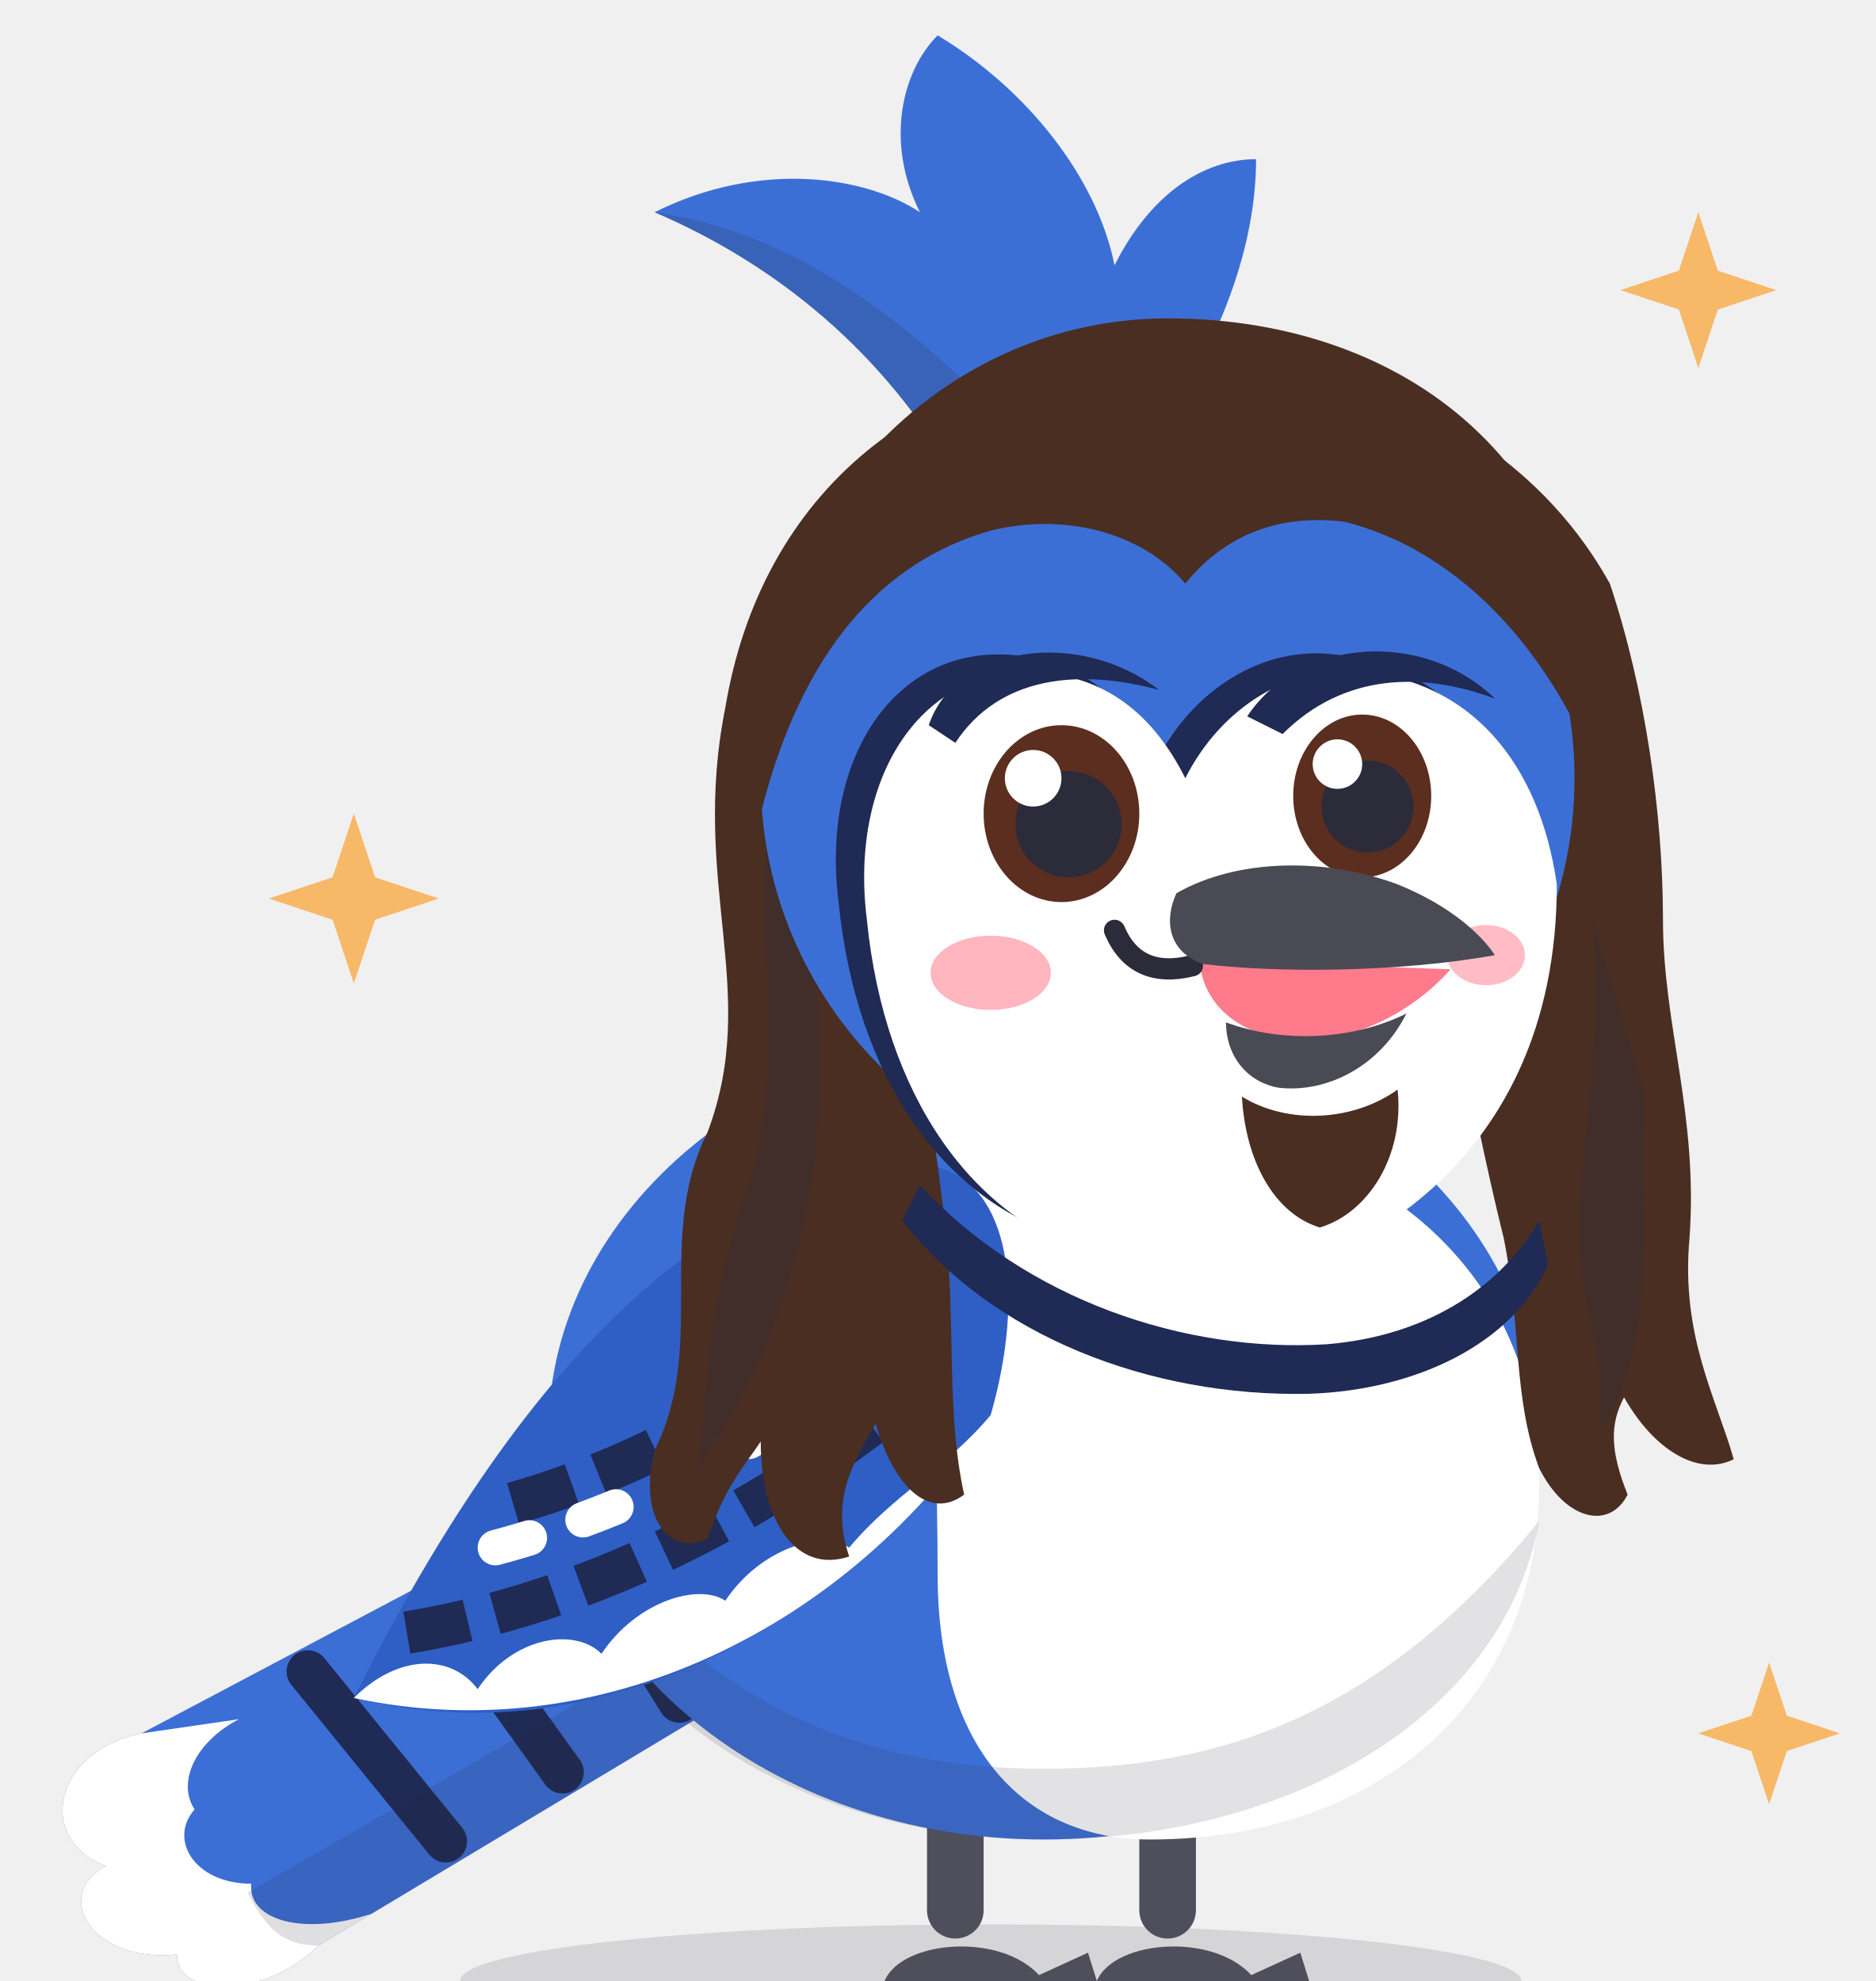
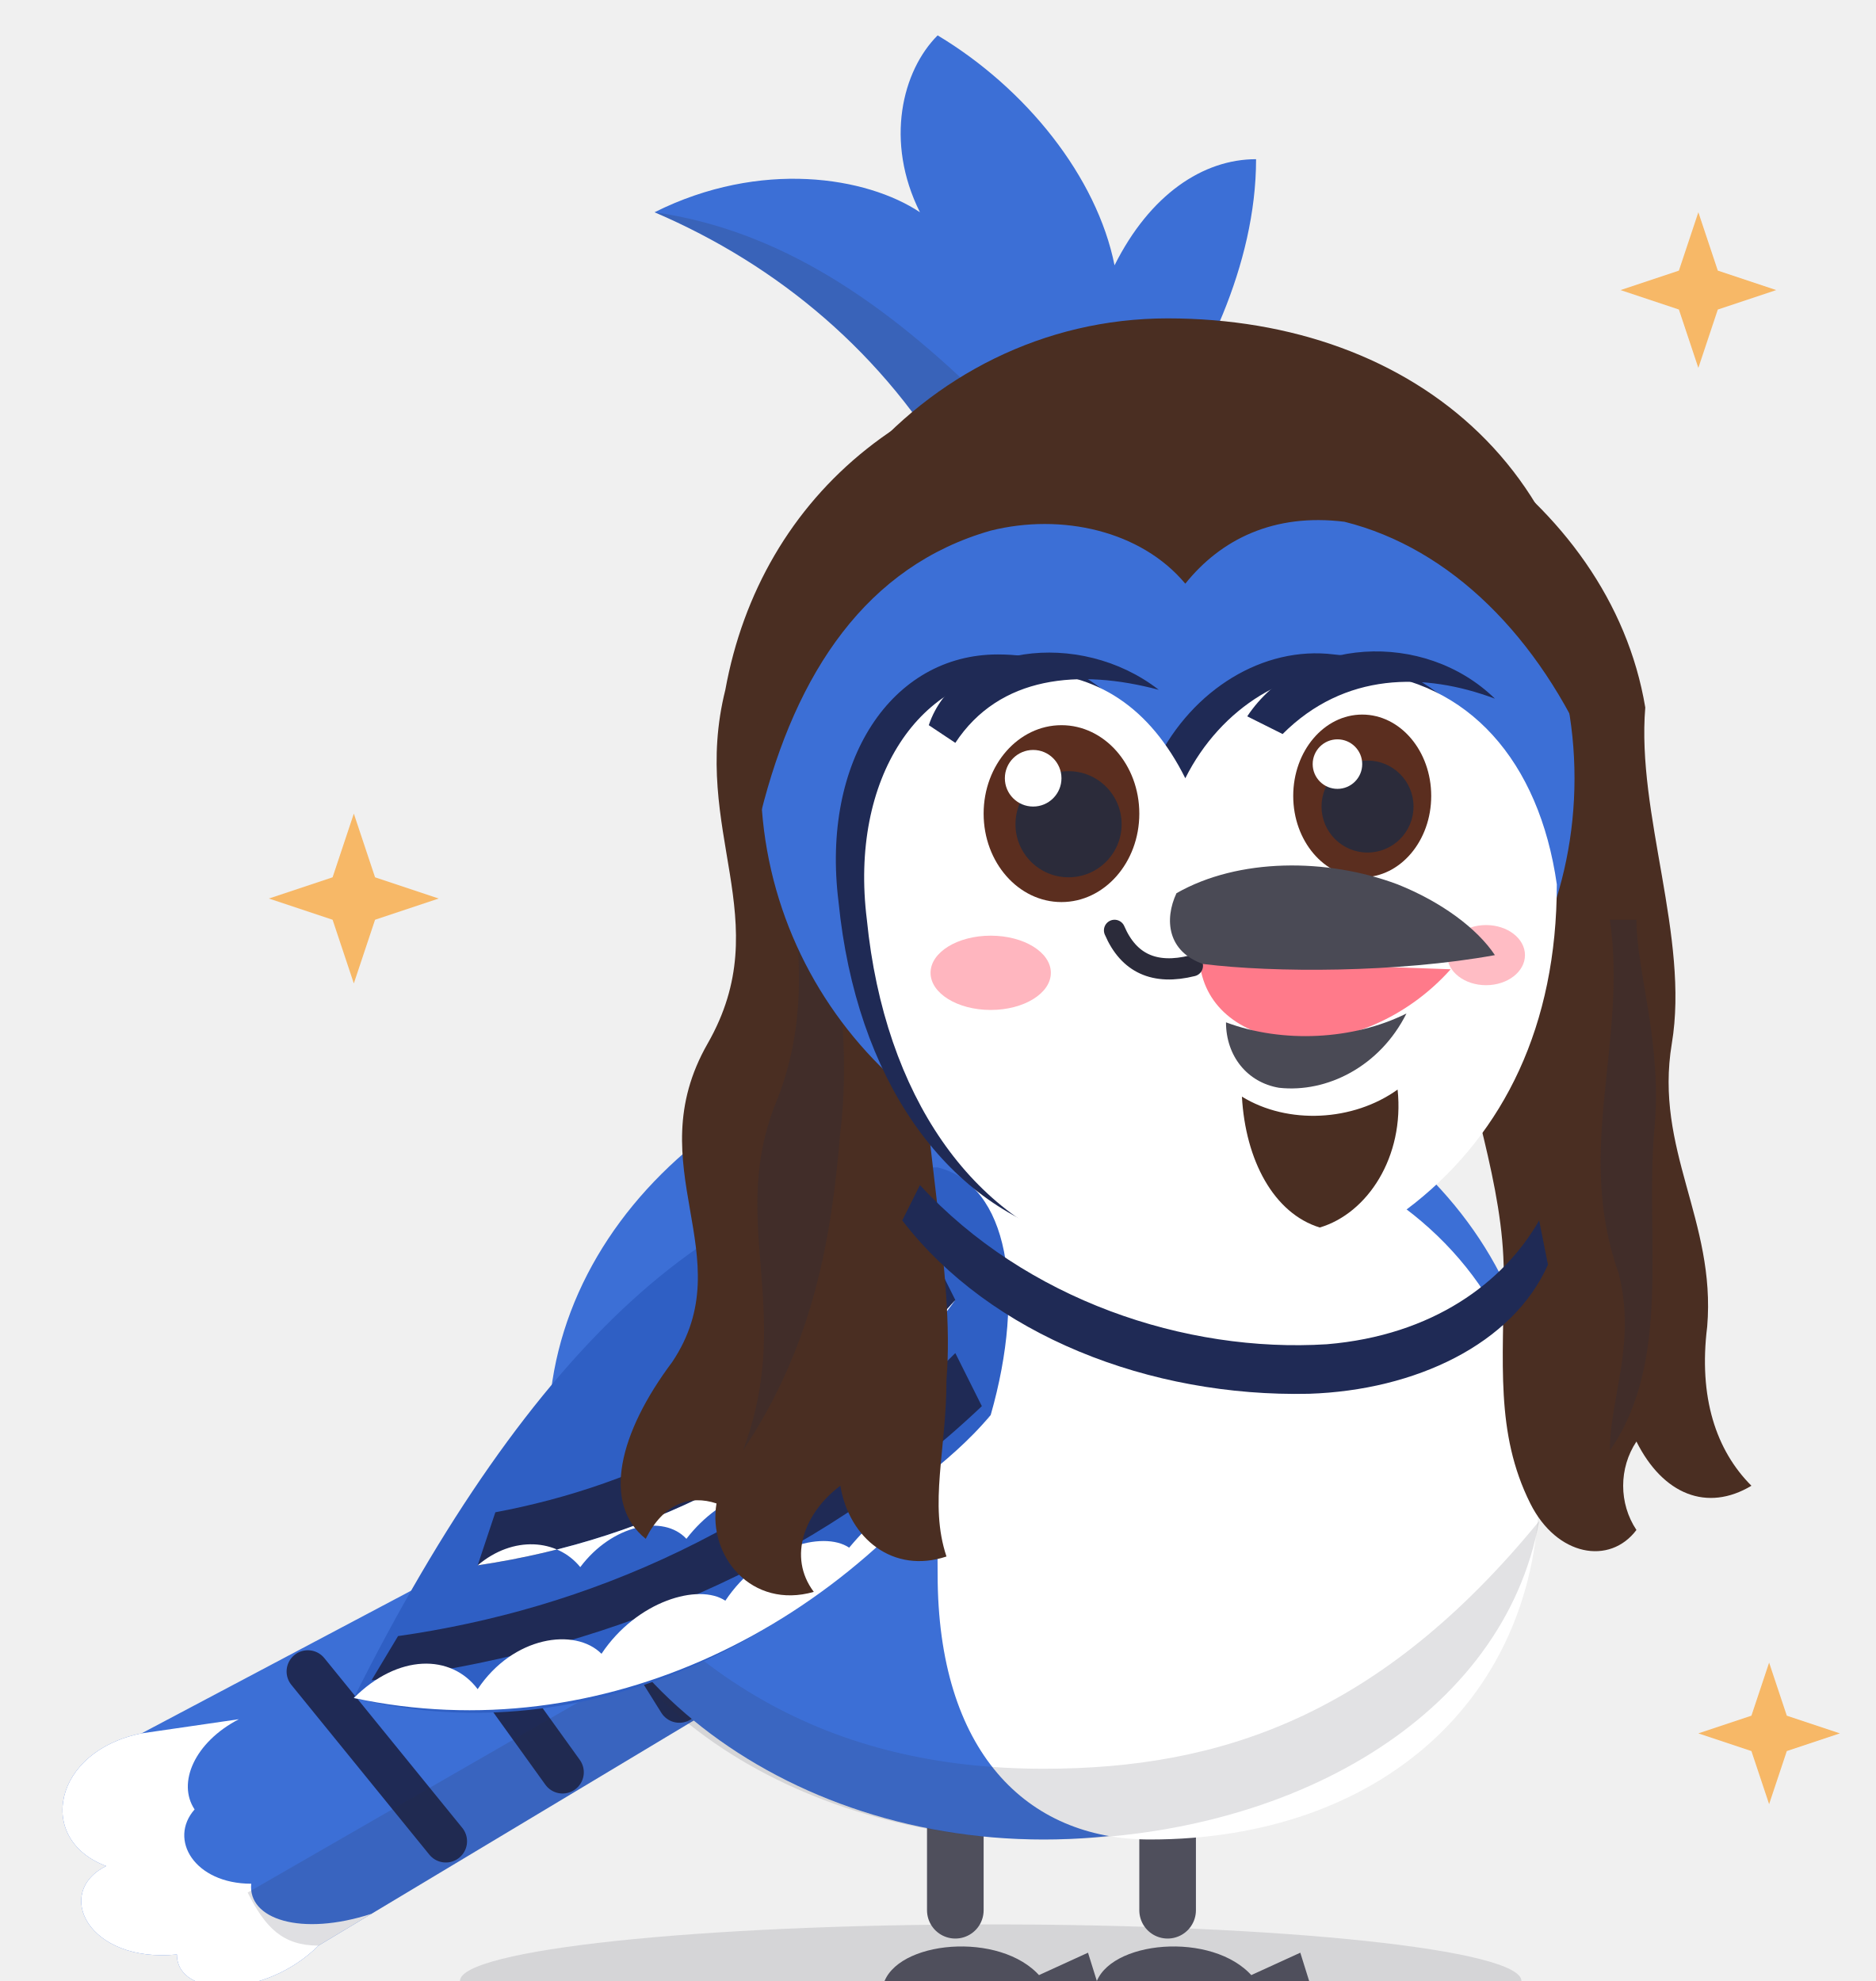
<svg xmlns="http://www.w3.org/2000/svg" viewBox="-6 -6 106 112">
  <ellipse cx="50" cy="106" rx="30" ry="3.2" fill="#2b2b3a" opacity="0.14" />
  <g class="part-tail" style="transform-box: fill-box; transform-origin: 95% 30%">
    <path d="M36 74 L2 92 C-3 93 -4 98 0 99.5 C-3 101 -1 105 4 104.5 C4 107 9 107 12 104 L42 86 Z" fill="#3c6fd6" />
    <path d="M2 92 C-3 93 -4 98 0 99.5 C-3 101 -1 105 4 104.5 C4 107 9 107 12 104 L15 102.2 C11 103.5 8 102.5 8.2 100.5 C5 100.5 3.5 98 5 96.3 C4 94.8 5 92.5 7.5 91.2 Z" fill="#ffffff" />
    <path d="M26.4 80.6 L32.4 90.2 M18.9 84.6 L25.8 94.2 M11.4 88.5 L19.2 98.1" stroke="#1f2a55" stroke-width="2.4" stroke-linecap="round" />
    <path d="M12 104 L42 86 L41 82 L8 101 C9 103 10 104 12 104 Z" fill="#2b2b3a" opacity="0.15" />
  </g>
  <path d="M48 92 L48 102 M60 92 L60 102" stroke="#4f4f5c" stroke-width="3.2" stroke-linecap="round" />
  <path d="M44 106 C45 103.6 51 103.2 53 106 Z M52 106 L55.5 104.4 L56 106 Z M56 106 C57 103.6 63 103.2 65 106 Z M64 106 L67.5 104.4 L68 106 Z" fill="#4f4f5c" />
  <ellipse cx="53" cy="75" rx="28" ry="23" fill="#3c6fd6" />
  <path d="M50 58 C67 55 81 63 81 78 C81 90 72 98 59 98 C52 98 47 93 47 83 C47 73 46 63 50 58 Z" fill="#ffffff" />
  <path d="M25 78 C27 91 40 98 53 98 C67 98 79 91 81 80 C72 91 63 94 53 94 C41 94 32 89 25 78 Z" fill="#2b2b3a" opacity="0.14" />
  <path d="M47 60 C35 60 24 70 14 90 C26 93 40 88 50 74 C52 67 51 61 47 60 Z" fill="#2f5fc4" />
-   <path d="M17 86.3 C25 85 36 81 47 71.5 M23 79 C30 77 38 73 46 65.5" fill="none" stroke="#1f2a55" stroke-width="2.4" stroke-dasharray="3.5 1.6" />
-   <path d="M14 90 C16.5 87.5 19.5 87.5 21 89.5 C23 86.5 26.5 86 28 87.5 C30 84.5 33.5 83.5 35 84.5 C37 81.5 40.5 80.5 42 81.5 C44.5 78.5 47.5 77 50 74 C42 86 28 93 14 90 Z" fill="#ffffff" />
-   <path d="M22 81.5 C29.5 79.5 38 75.5 47 68" fill="none" stroke="#ffffff" stroke-width="2" stroke-linecap="round" stroke-dasharray="2 3.2" />
+   <path d="M16.5 86.5 C27 85 38 80.5 48 70.5 L49.5 73.5 C40 82.5 28 87.5 15 89 Z M22 79.5 C30 78 39 74 46.5 64.5 L48 67.5 C40 76.5 31 81 21 82.5 Z" fill="#1f2a55" />
+   <path d="M14 90 C16.5 87.5 19.5 87.5 21 89.5 C23 86.5 26.5 86 28 87.5 C30 84.5 33.5 83.5 35 84.5 C37 81.5 40.5 80.5 42 81.5 C44.5 78.5 47.5 77 50 74 C42 86 28 93 14 90 Z M21 82.5 C23 80.8 25.5 81 26.8 82.6 C28.6 80.2 31.5 79.6 32.8 81 C34.8 78.4 37.8 77.6 39 78.6 C41 76 43.5 73.6 48 67.5 C40 76.5 31 81 21 82.5 Z" fill="#ffffff" />
  <g class="part-head" style="transform-box: fill-box; transform-origin: 50% 72%">
    <path d="M48 21 C44 14 38 9 31 6 C37 3 43 4 46 6 C44 2 45 -2 47 -4 C52 -1 56 4 57 9 C59 5 62 3 65 3 C65 9 62 15 59 19 Z" fill="#3c6fd6" />
    <path d="M48 21 C44 14 38 9 31 6 C38 7 44 11 50 17 Z" fill="#2b2b3a" opacity="0.18" />
-     <path d="M60 14 C46 14 37 22 35 34 C33 44 37 50 34 58 C31 64 34 70 31 76 C30 80 32 82 34 81 C35 78 36 77 37 75.5 C37 80 39 83 42 82 C41 79 42 77 43.5 74.5 C44.5 78 46.5 80 48.5 78.5 C47.5 74 48 69 47.5 64 C47 59 46 54 46 50 L76 50 C77 55 78 60 79 64 C80 69 79.5 73 81 77 C82.5 80 85 80.5 86 78.5 C85 76 85 74.5 85.8 73 C87.5 76 90 77.5 92 76.5 C91 73 89 69.5 89.5 64 C90 57 88 52 88 46 C88 40 87 33 85 27 C80 18 70 14 60 14 Z" fill="#4a2e22" />
-     <path d="M38 36 C36 46 39 54 36 62 C34 68 34 72 33.5 77 C37.5 71 39 66 40 60 C41 52 39 44 41 36 Z M84 46 C85 55 82 62 84 69 C84.5 71 84.5 73 84.5 75 C88 69 86.5 62 87 56 Z" fill="#2b2b3a" opacity="0.3" />
+     <path d="M60 14 C46 14 37 22 35 33 C33 41 38 46 34 53 C30 60 36 65 32 71 C29 75 28 79 30.5 81 C31.5 79 33 78.5 34.5 79 C34 82 36.5 85 40 84 C38.5 82 39.5 79.5 41.5 78 C42 81 44.5 83 47.5 82 C46.5 79 47.5 76 47.5 72 C48 66 46 58 46 50 L76 50 C77 56 79 61 79 66 C79 71 78.5 75 80.5 79 C82 82 85 82.5 86.5 80.5 C85.5 79 85.5 77 86.5 75.5 C88 78.5 90.5 79.5 93 78 C91 76 90 73 90.5 69 C91 63 87.5 59 88.5 53 C89.5 47 86.5 40 87 34 C85 22 72 14 60 14 Z" fill="#4a2e22" />
+     <path d="M39 34 C37 42 41 48 38 56 C35 63 39 68 36 76 C40 70 41 64 41.5 58 C42.5 50 39.5 42 41 34 Z M85 46 C86 53 83 59 85.5 66 C86.5 70 85 73 85 76 C88.5 71 87 64 87.5 58 C88 53 86.5 49 86.5 46 Z" fill="#2b2b3a" opacity="0.3" />
    <circle cx="60" cy="38" r="23" fill="#3c6fd6" />
    <path d="M41.4 45 C40.4 37 44.4 31 50.4 31 C54.4 31 57.4 33 59.4 37 C61.4 33 65.4 30.5 69.4 31 C75.4 31.5 79.4 36 80.4 43 C80.4 51 77.4 57 72.4 61 C67.4 65 60.4 66 54.4 64 C47.4 62 42.4 55 41.4 45 Z" fill="#1f2a55" />
    <path d="M43 46 C42 38 46 32 52 32 C56 32 59 34 61 38 C63 34 67 31.5 71 32 C77 32.5 81 37 82 44 C82 52 79 58 74 62 C69 66 62 67 56 65 C49 63 44 56 43 46 Z" fill="#ffffff" />
    <path d="M46 61 C52 67.5 61 70.5 69 70 C75 69.5 79 66.5 81 63 L81.5 65.5 C79.5 70 74 72.6 68 72.8 C59 73 50 69.5 45 63 Z" fill="#1f2a55" />
    <path d="M37 40 C35 25 46 12 60 12 C74 12 85 21 84 37 C81 30 76 25 70 23.5 C66 23 63 24.5 61 27 C58.5 24 54 23 50 24 C43 26 39 32 37 40 Z" fill="#4a2e22" />
    <path d="M46.5 35 C48 30.5 55 29.5 59.5 33 C55 31.8 50.5 32.2 48 36 Z M64.5 34.5 C67.5 30 74.5 29.6 78.5 33.5 C74.5 32 70 32 66.5 35.5 Z" fill="#1f2a55" />
    <ellipse cx="54" cy="40" rx="4.4" ry="5" fill="#5B2E1F" />
    <ellipse cx="71" cy="39" rx="3.9" ry="4.6" fill="#5B2E1F" />
    <circle cx="54.4" cy="40.6" r="3" fill="#2b2b3a" />
    <circle cx="71.3" cy="39.6" r="2.6" fill="#2b2b3a" />
    <circle cx="52.4" cy="38" r="1.6" fill="#ffffff" />
    <circle cx="69.6" cy="37.2" r="1.4" fill="#ffffff" />
    <ellipse cx="50" cy="49" rx="3.4" ry="2.1" fill="#ff7a8a" opacity="0.55" />
    <ellipse cx="78" cy="48" rx="2.2" ry="1.7" fill="#ff7a8a" opacity="0.5" />
    <path d="M64.2 56 C66.8 57.6 70.5 57.4 73 55.6 C73.4 59.4 71.3 62.6 68.6 63.4 C66 62.6 64.4 59.6 64.2 56 Z" fill="#4a2e22" />
    <path d="M61.8 48.3 L76 48.8 C73.5 51.6 70 53 67 52.8 C64 52.5 62 50.8 61.8 48.3 Z" fill="#ff7a8a" />
    <path d="M61.4 48.6 Q58.2 49.4 57 46.6" fill="none" stroke="#2b2b3a" stroke-width="1.2" stroke-linecap="round" />
    <path d="M60.5 44.5 C64 42.5 69 42.5 73 44 C75.5 45 77.5 46.5 78.5 48 C73 49 66 49 62 48.5 C60 47.8 59.8 46 60.5 44.5 Z M63.3 51.8 C66.5 53 70.5 52.8 73.5 51.3 C72 54.3 69 55.8 66.3 55.5 C64.5 55.2 63.3 53.7 63.3 51.8 Z" fill="#4a4a55" />
  </g>
  <path d="M90 6 l1.1 3.3 l3.3 1.1 l-3.3 1.1 l-1.1 3.3 l-1.1 -3.3 l-3.3 -1.1 l3.3 -1.1 Z M14 40 l1.2 3.6 l3.6 1.2 l-3.6 1.2 l-1.2 3.6 l-1.2 -3.6 l-3.6 -1.2 l3.6 -1.2 Z M94 88 l1 3 l3 1 l-3 1 l-1 3 l-1 -3 l-3 -1 l3 -1 Z" fill="#F9A53A" opacity="0.75" />
</svg>
